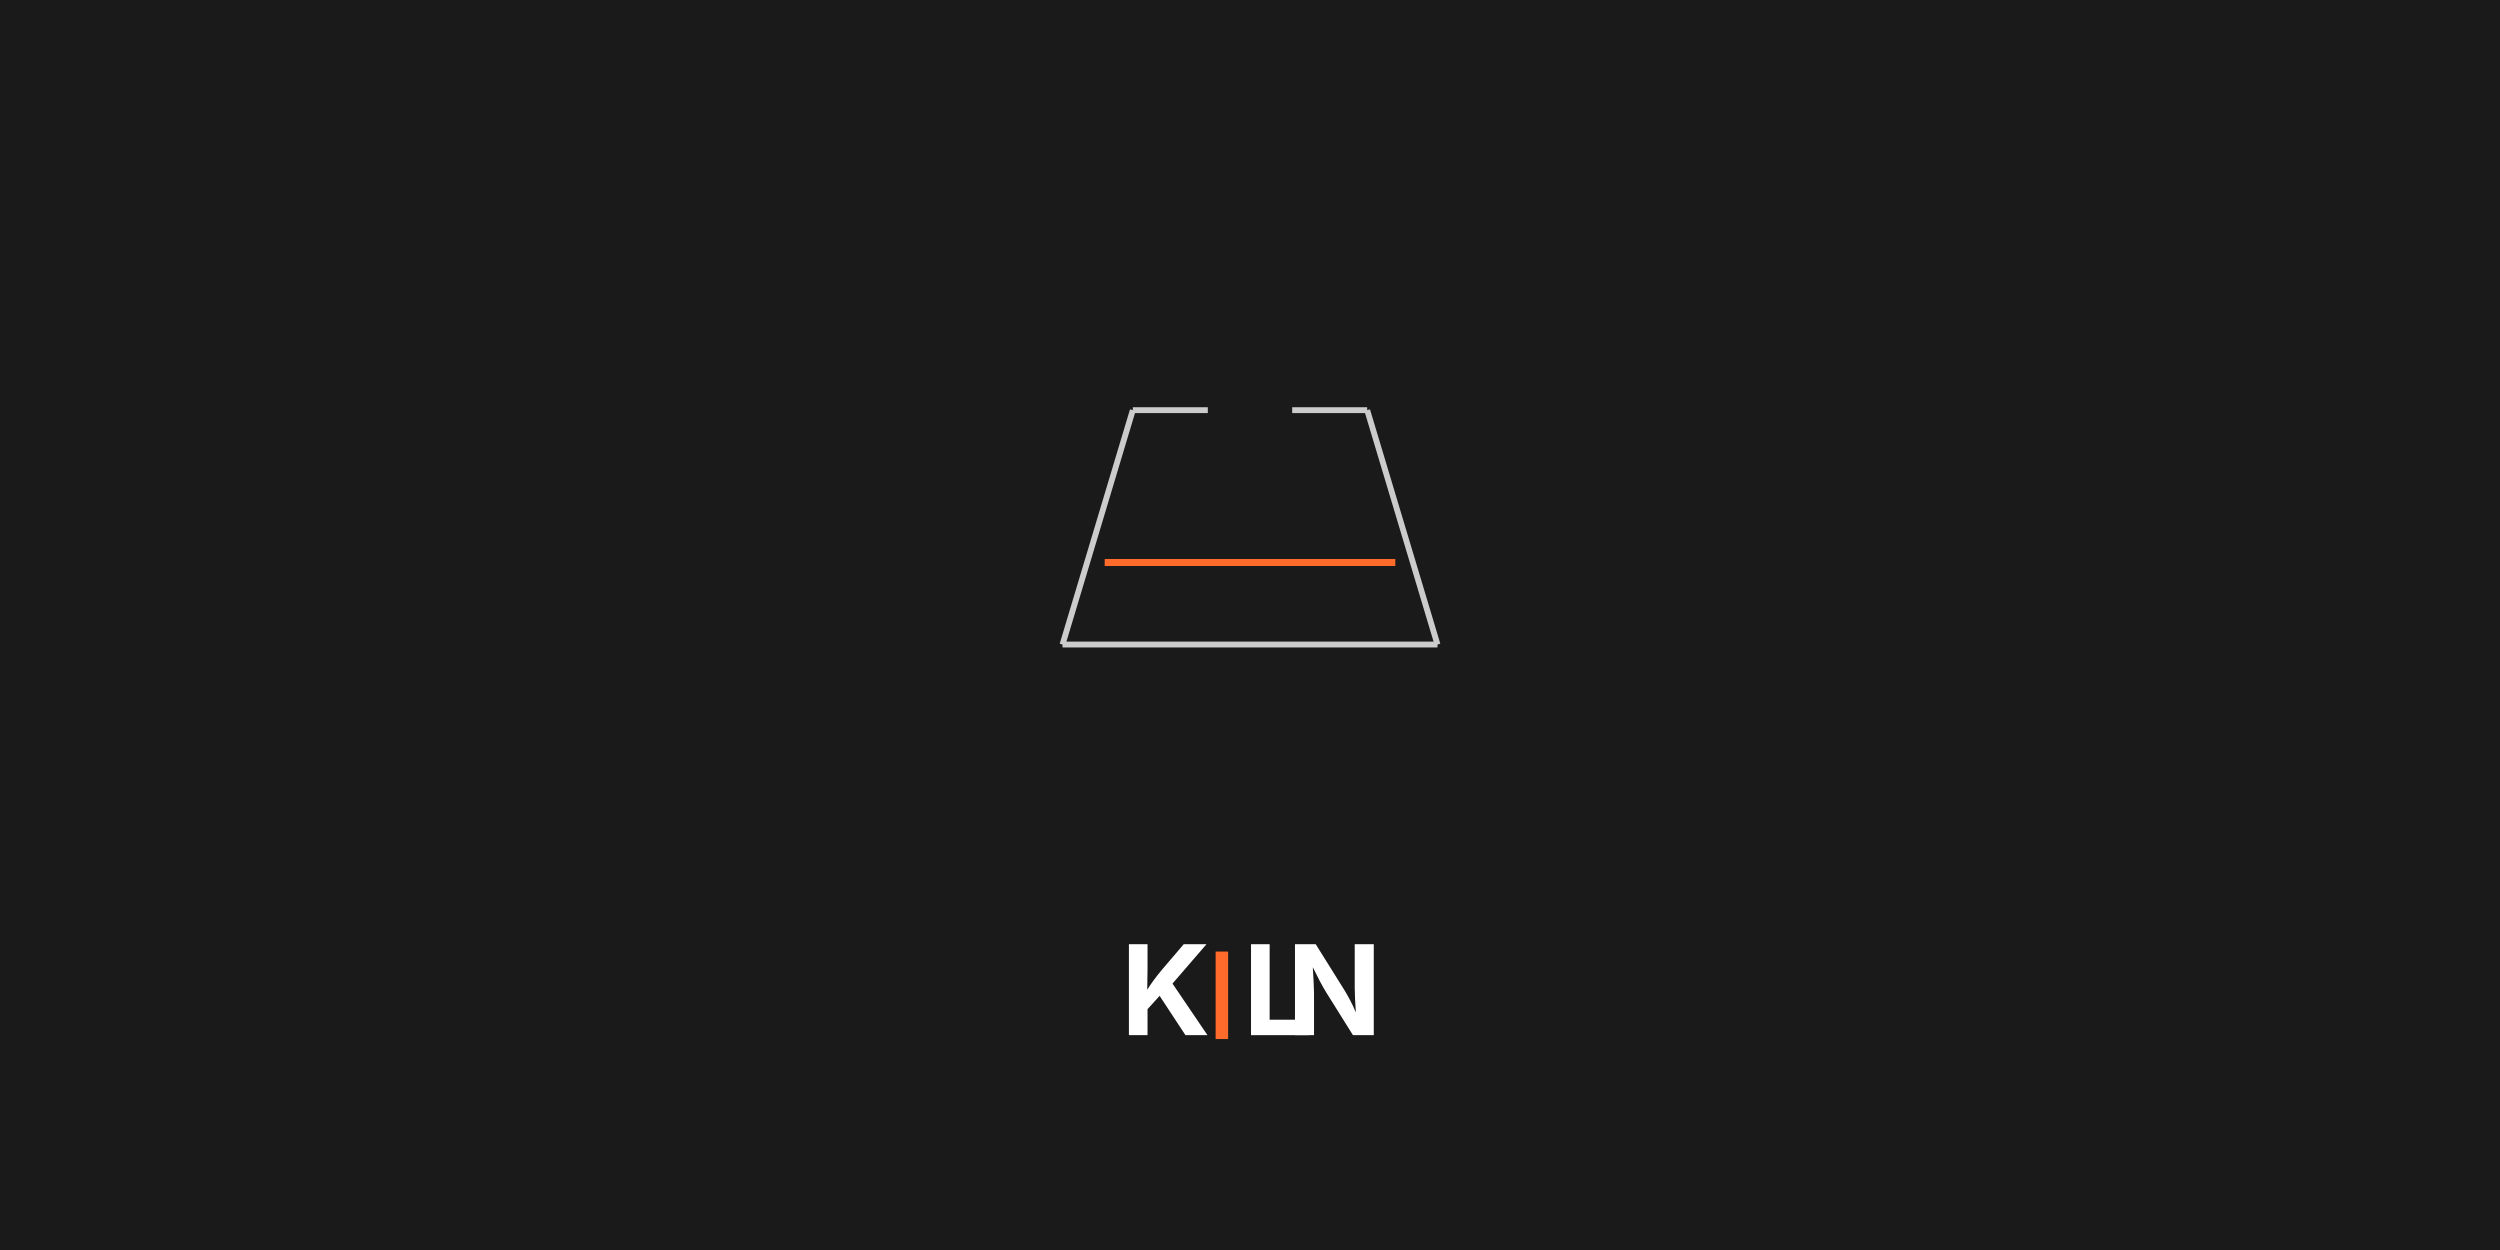
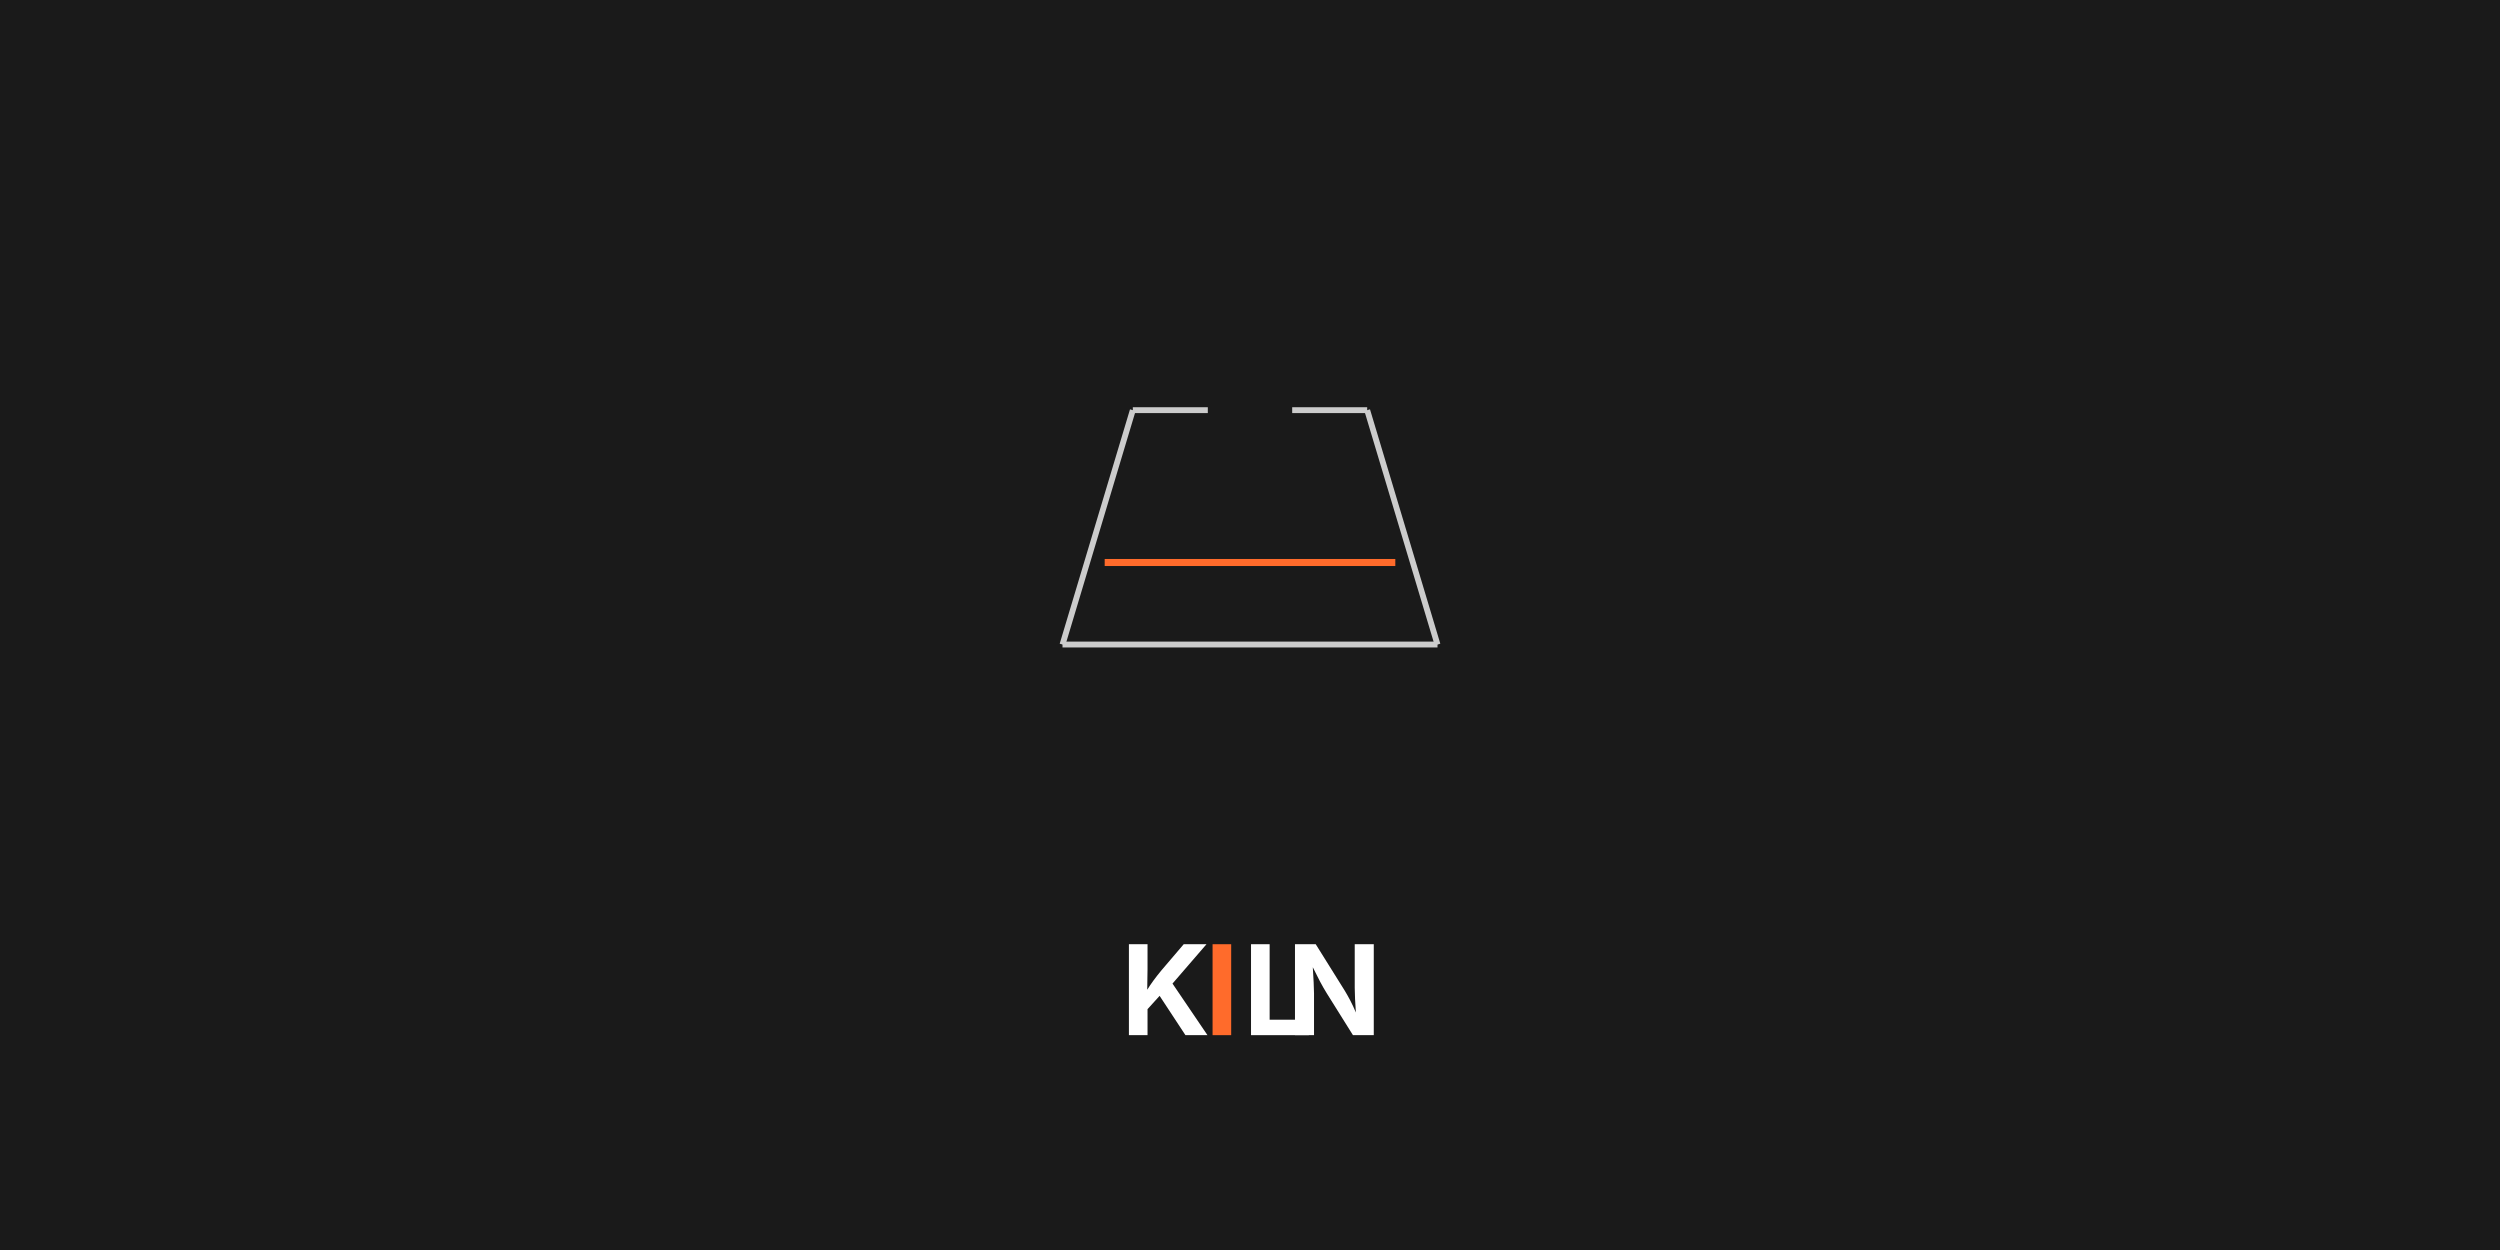
<svg xmlns="http://www.w3.org/2000/svg" viewBox="0 0 1280 640" width="1280" height="640">
  <rect width="1280" height="640" fill="#1A1A1A" />
  <line x1="544.0" y1="330.0" x2="580.0" y2="210.0" stroke="#CCCCCC" stroke-width="3.0" stroke-linecap="butt" />
  <line x1="736.0" y1="330.0" x2="700.0" y2="210.0" stroke="#CCCCCC" stroke-width="3.0" stroke-linecap="butt" />
  <line x1="544.0" y1="330.0" x2="736.0" y2="330.0" stroke="#CCCCCC" stroke-width="3.0" stroke-linecap="butt" />
  <line x1="580.0" y1="210.0" x2="618.4" y2="210.0" stroke="#CCCCCC" stroke-width="3.0" stroke-linecap="butt" />
  <line x1="661.6" y1="210.0" x2="700.0" y2="210.0" stroke="#CCCCCC" stroke-width="3.0" stroke-linecap="butt" />
  <line x1="565.6" y1="288.0" x2="714.4" y2="288.0" stroke="#FF6B2B" stroke-width="3.6" stroke-linecap="butt" />
  <text x="596.8" y="530.0" font-family="'Inter','Helvetica Neue',sans-serif" font-size="64" font-weight="700" fill="#FFFFFF" text-anchor="middle" letter-spacing="0.25em">K</text>
-   <rect x="622.4" y="487.2" width="6.4" height="44.8" fill="#FF6B2B" />
+   <text x="625.6" y="530.0" font-family="'Inter','Helvetica Neue',sans-serif" font-size="64" font-weight="700" fill="#FF6B2B" text-anchor="middle" letter-spacing="0.25em">I</text>
  <text x="654.4" y="530.0" font-family="'Inter','Helvetica Neue',sans-serif" font-size="64" font-weight="700" fill="#FFFFFF" text-anchor="middle" letter-spacing="0.25em">L</text>
  <text x="683.2" y="530.0" font-family="'Inter','Helvetica Neue',sans-serif" font-size="64" font-weight="700" fill="#FFFFFF" text-anchor="middle" letter-spacing="0.25em">N</text>
</svg>
